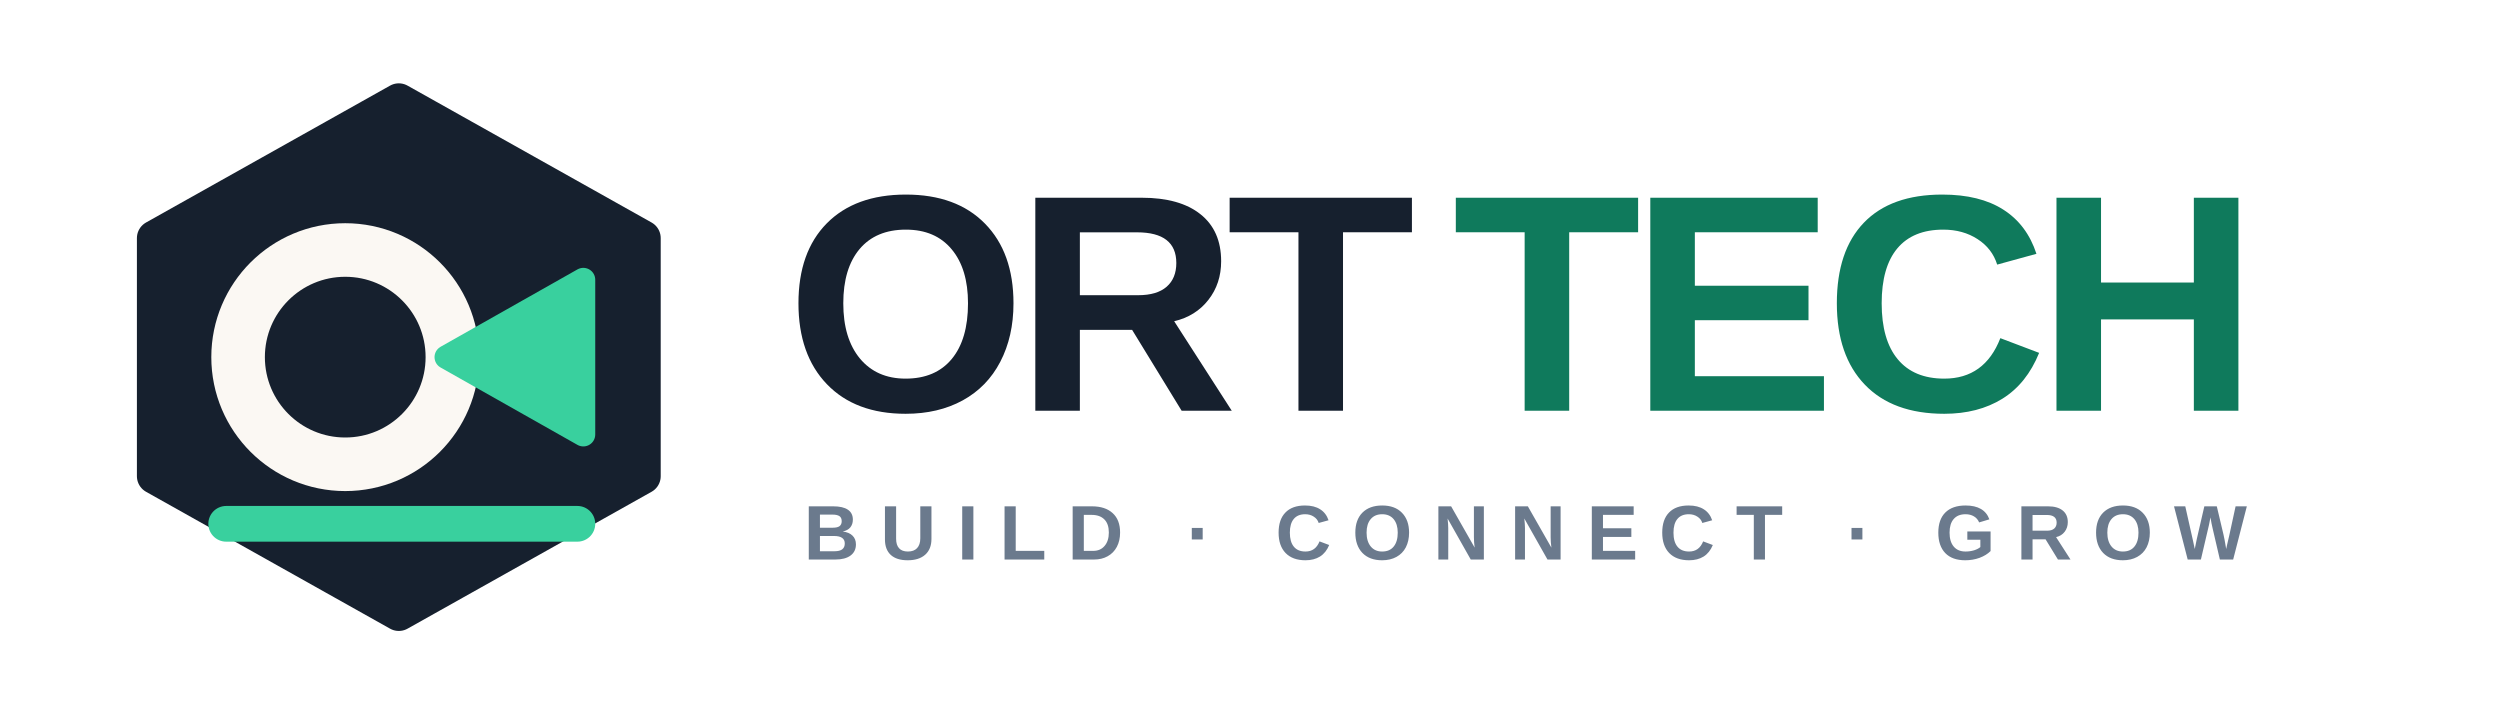
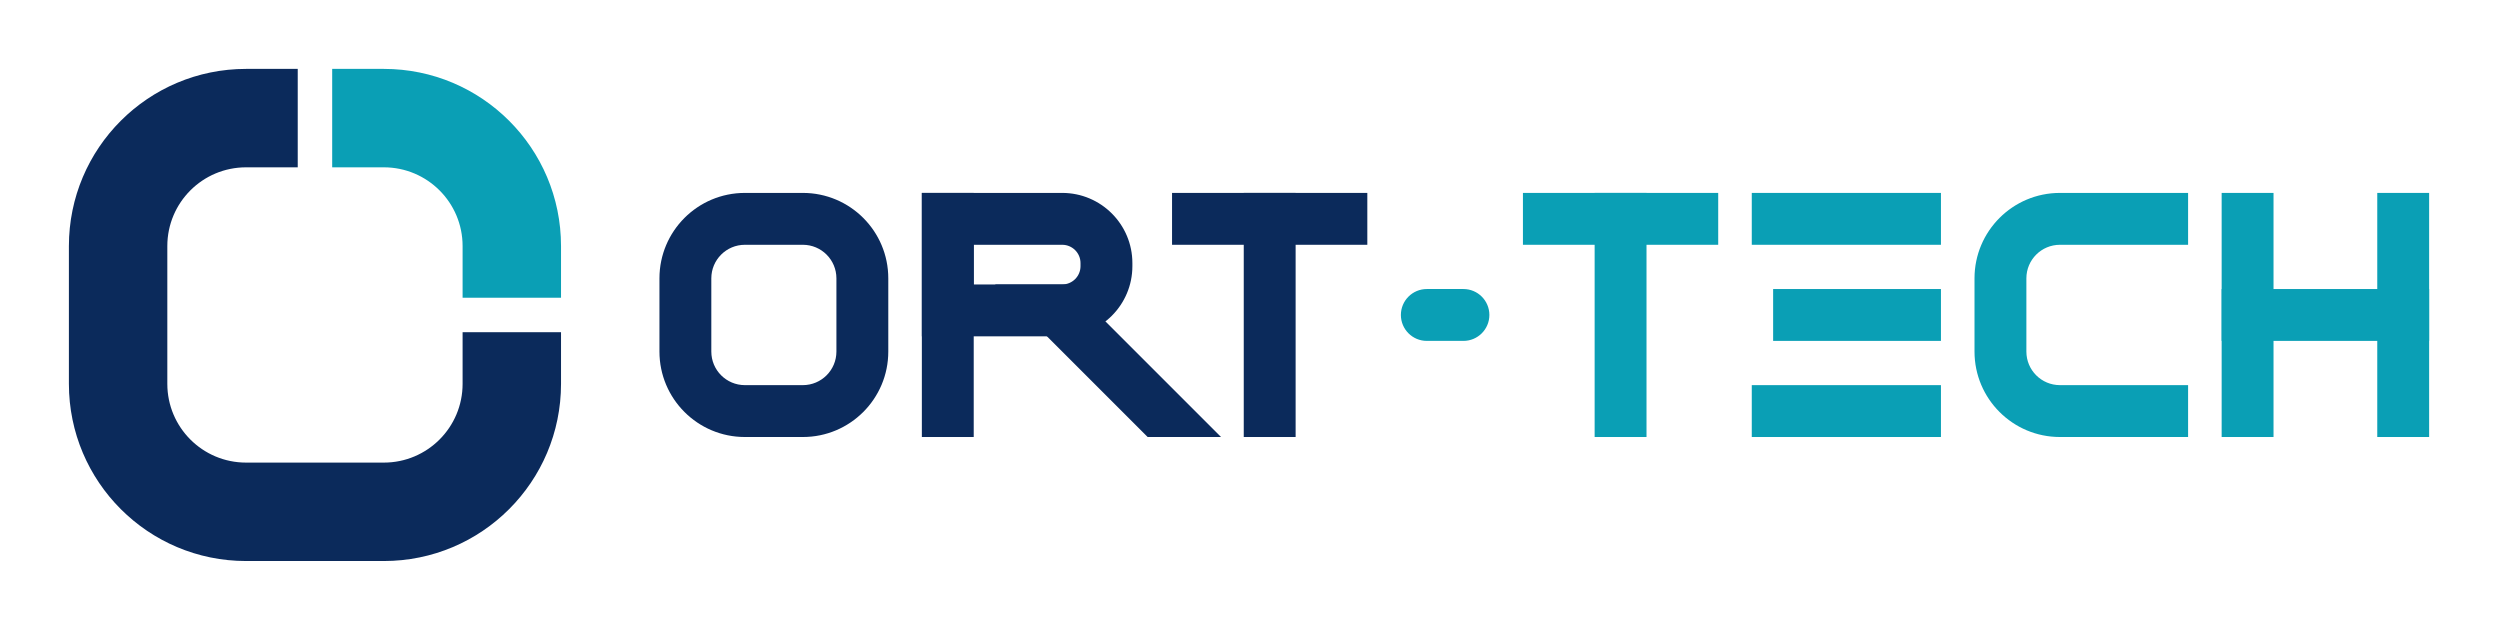
- <svg xmlns="http://www.w3.org/2000/svg" width="420" height="120" viewBox="0 0 420 120" role="img" aria-labelledby="title desc">
-   <g fill="none" stroke-linecap="round" stroke-linejoin="round">
-     <path d="M67 17 26 40v40l41 23 41-23V40L67 17Z" fill="#16202E" stroke="#16202E" stroke-width="6" />
-     <circle cx="58" cy="60" r="18" stroke="#FBF8F3" stroke-width="9" />
-     <path d="m75 60 23-13v26L75 60Z" fill="#39D09E" stroke="#39D09E" stroke-width="4" />
-     <path d="M38 88h59" stroke="#39D09E" stroke-width="6" />
-   </g>
-   <g fill="#16202E" font-family="Arial, Helvetica, sans-serif" font-weight="800">
-     <text x="132" y="69" font-size="52" letter-spacing="-2">ORT</text>
-     <text x="244" y="69" fill="#0F7A5C" font-size="52" letter-spacing="-2">TECH</text>
-     <text x="135" y="94" fill="#6B7A8D" font-size="13" font-weight="700" letter-spacing="3.5">BUILD · CONNECT · GROW</text>
+ <svg xmlns="http://www.w3.org/2000/svg" viewBox="0 0 1016 256" width="1016" height="256" role="img" aria-labelledby="t">
+   <path fill="#0B2A5B" d="M121.0 28H100A72 72 0 0 0 28 100V156A72 72 0 0 0 100 228H156A72 72 0 0 0 228 156V135.0H188V156A32 32 0 0 1 156 188H100A32 32 0 0 1 68 156V100A32 32 0 0 1 100 68H121.0Z" />
+   <path fill="#0A9FB5" d="M135.0 28H156A72 72 0 0 1 228 100V121.0H188V100A32 32 0 0 0 156 68H135.0Z" />
+   <g transform="translate(268 78.4) scale(0.62)">
+     <g fill="#0B2A5B" fill-rule="evenodd">
+       <path d="M56 0H94A56 56 0 0 1 150 56V104A56 56 0 0 1 94 160H56A56 56 0 0 1 0 104V56A56 56 0 0 1 56 0ZM56 34H94A22 22 0 0 1 116 56V104A22 22 0 0 1 94 126H56A22 22 0 0 1 34 104V56A22 22 0 0 1 56 34Z" />
+       <path d="M172 0H264A46 46 0 0 1 310 46V48A46 46 0 0 1 264 94H172V0ZM206 34H264A12 12 0 0 1 276 46V48A12 12 0 0 1 264 60H206V34Z" />
+       <path d="M172 0H206V160H172V0Z" />
+       <path d="M220 60H268.1L368.1 160H320.0Z" />
+       <path d="M336 0H464V34H336V0Z" />
+       <path d="M383.0 0H417.0V160H383.0V0Z" />
+     </g>
+     <g fill="#0A9FB5" fill-rule="evenodd">
+       <path d="M503.0 63.0H527.0A17.0 17.0 0 0 1 544 80.0V80.0A17.0 17.0 0 0 1 527.0 97.0H503.0A17.0 17.0 0 0 1 486 80.0V80.0A17.0 17.0 0 0 1 503.0 63.0Z" />
+     </g>
+     <g fill="#0A9FB5" fill-rule="evenodd">
+       <path d="M566 0H694V34H566V0Z" />
+       <path d="M613.0 0H647.0V160H613.0V0Z" />
+       <path d="M716 0H840V34H716V0ZM730 63.0H840V97.0H730V63.0ZM716 126H840V160H716V126Z" />
+       <path d="M918 0H1002V160H918A56 56 0 0 1 862 104V56A56 56 0 0 1 918 0ZM918 34H1002V126H918A22 22 0 0 1 896 104V56A22 22 0 0 1 918 34Z" />
+       <path d="M1024 0H1058V160H1024V0Z" />
+       <path d="M1126 0H1160V160H1126V0Z" />
+       <path d="M1024 63.0H1160V97.0H1024V63.0Z" />
+     </g>
  </g>
</svg>
